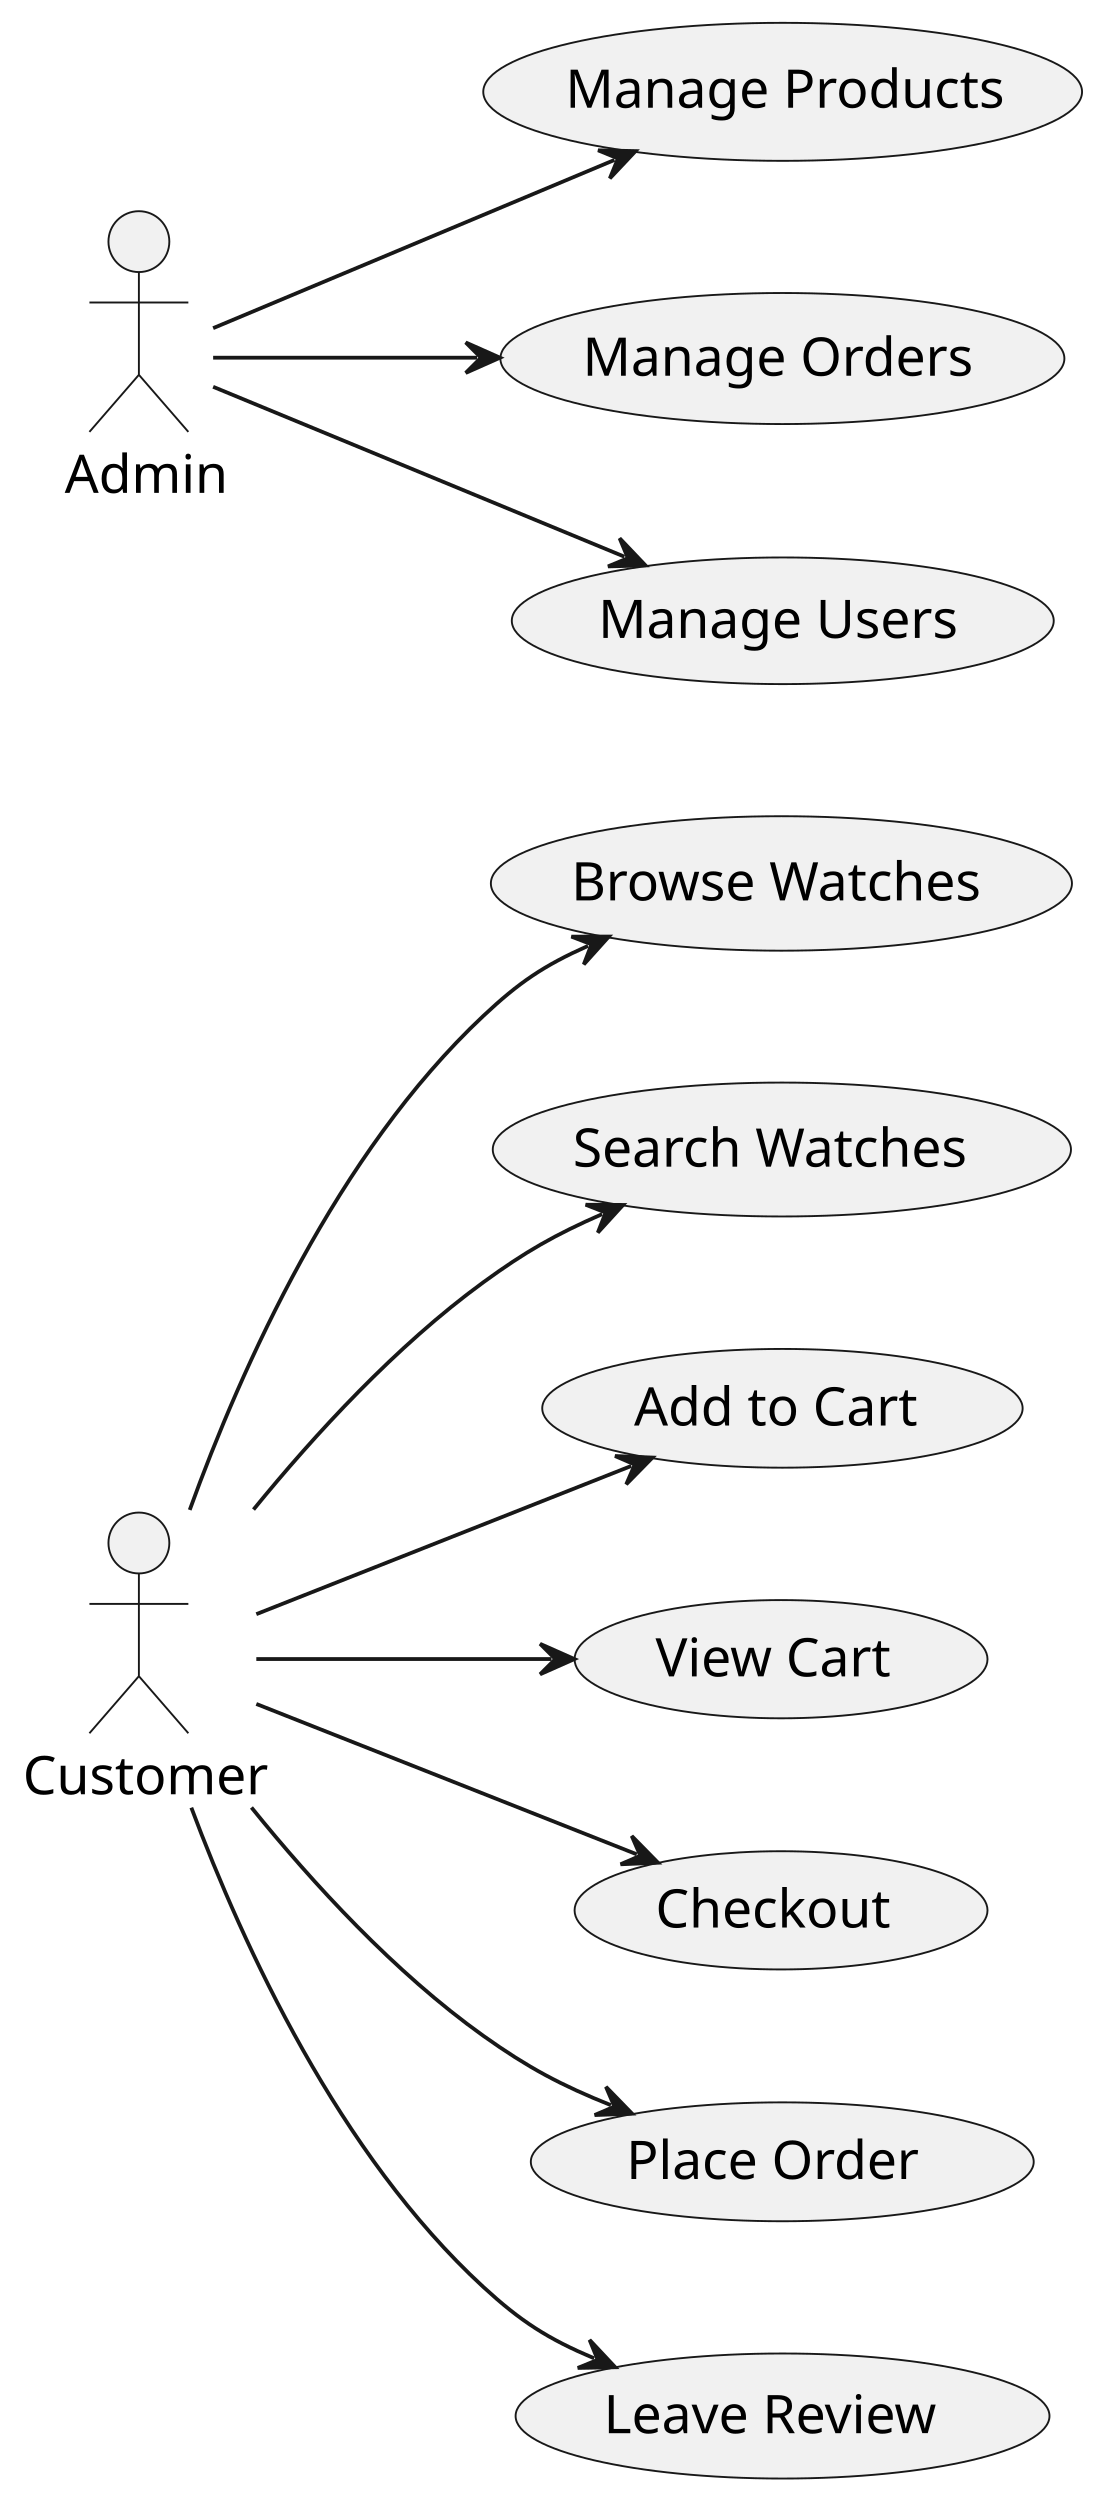
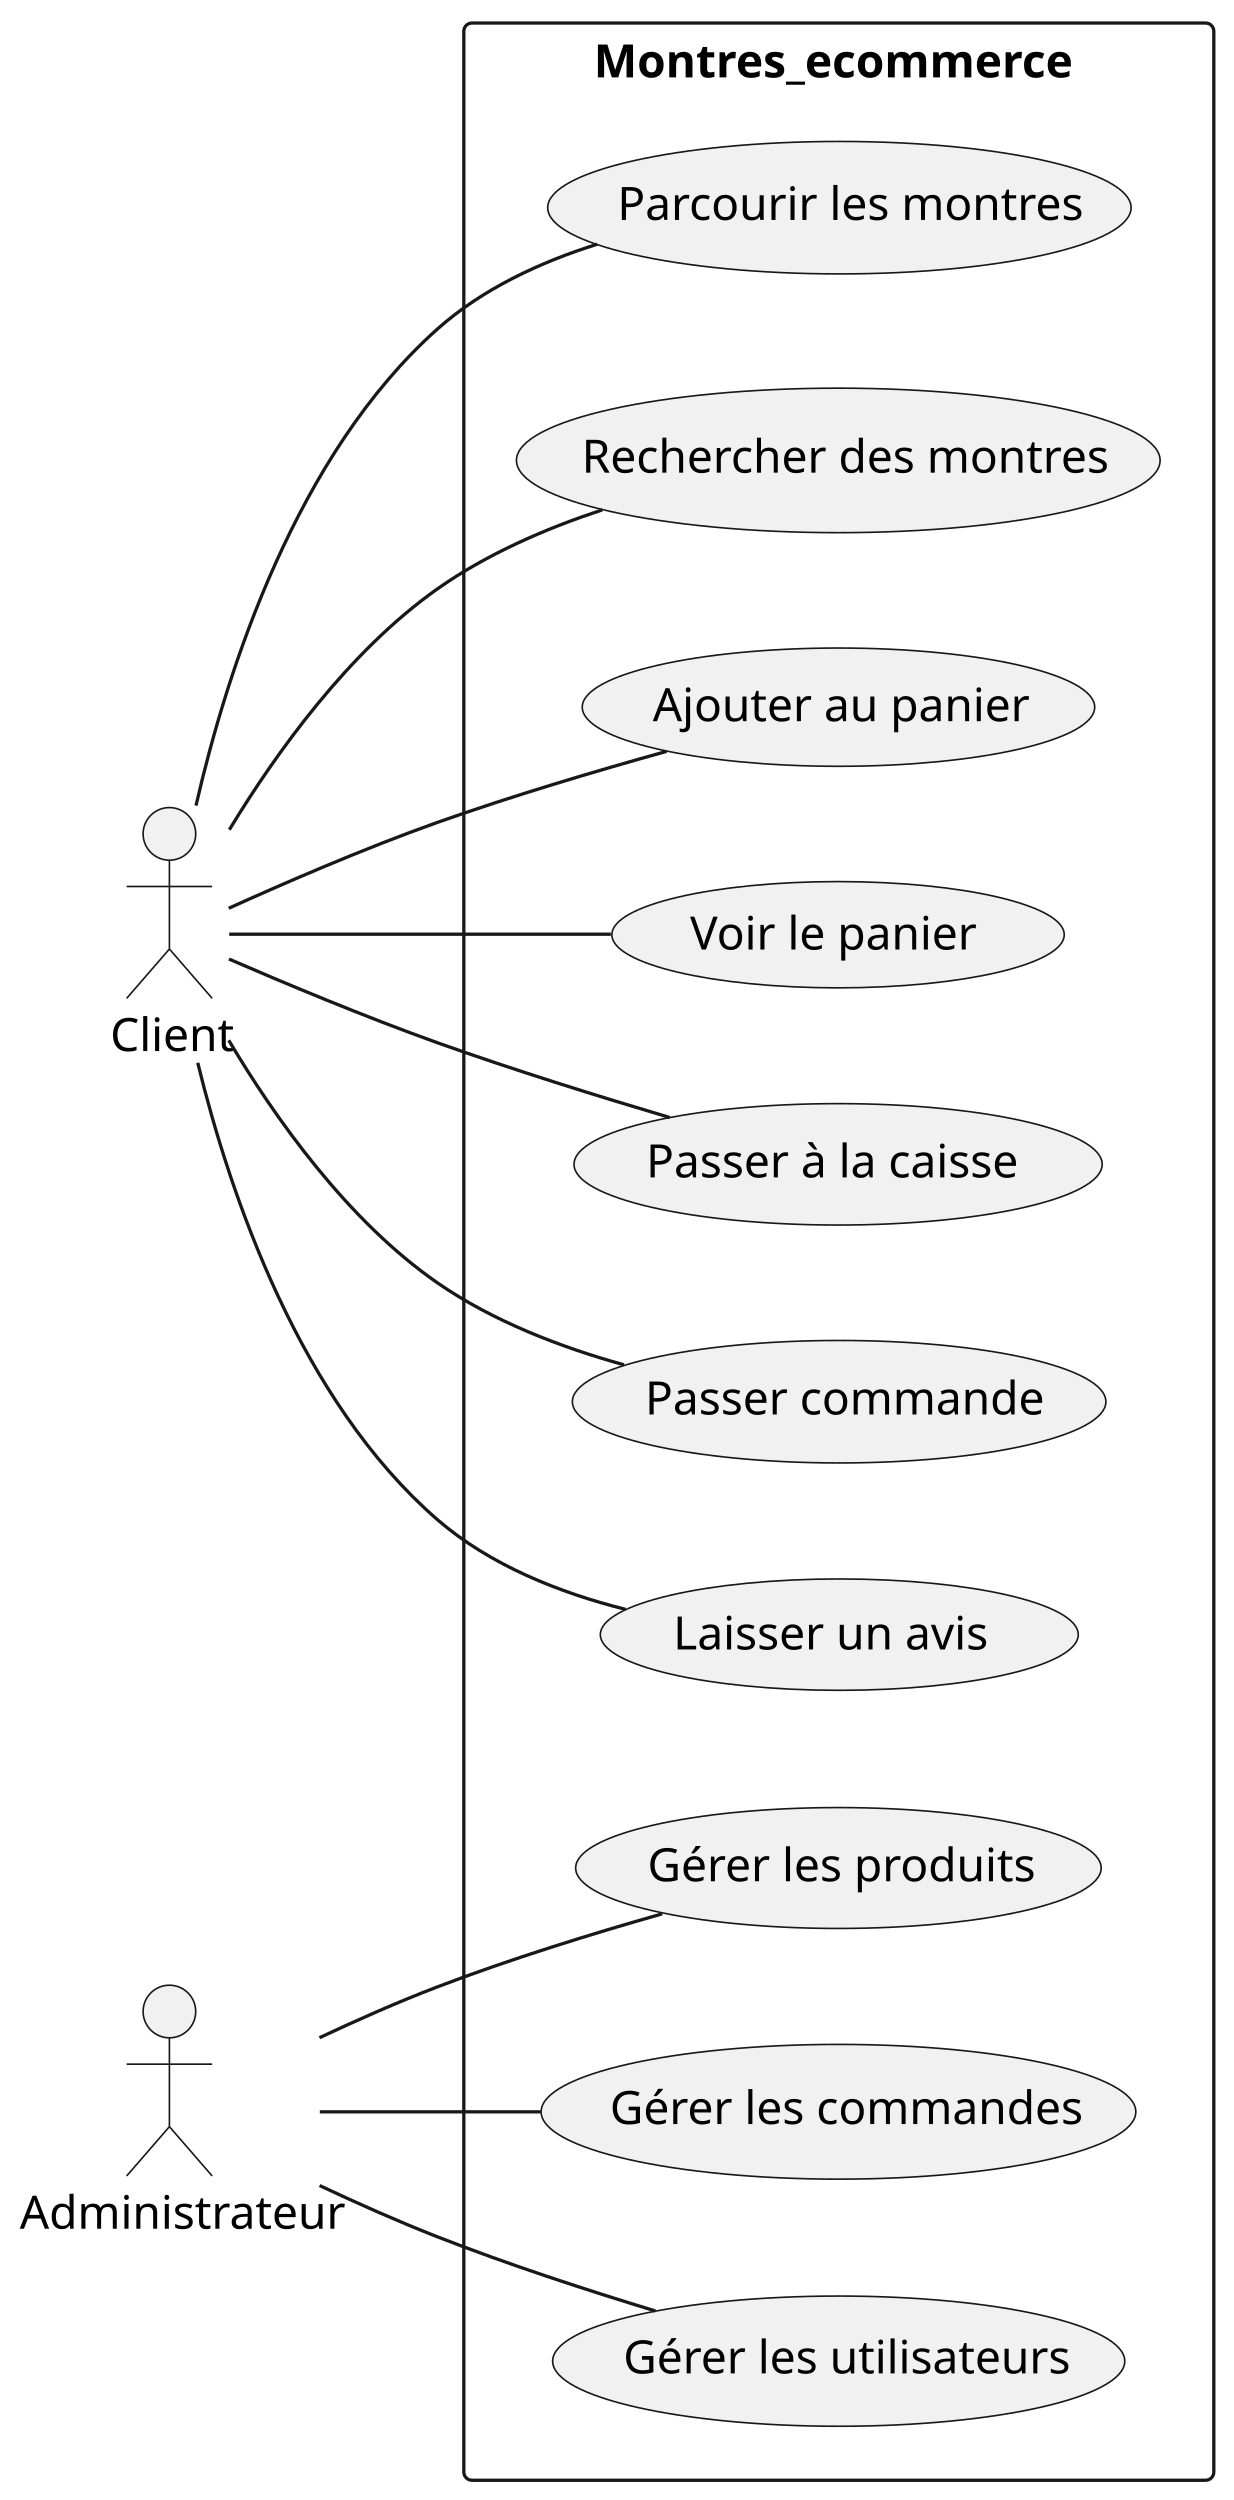
- <svg xmlns="http://www.w3.org/2000/svg" contentStyleType="text/css" height="657px" preserveAspectRatio="none" style="width:290px;height:657px;background:#FFFFFF;" version="1.1" viewBox="0 0 290 657" width="290px" zoomAndPan="magnify">
+ <svg xmlns="http://www.w3.org/2000/svg" contentStyleType="text/css" height="760px" preserveAspectRatio="none" style="width:375px;height:760px;background:#FFFFFF;" version="1.1" viewBox="0 0 375 760" width="375px" zoomAndPan="magnify">
  <defs />
  <g>
-     <g id="elem_Customer">
-       <ellipse cx="36.5" cy="405.5" fill="#F1F1F1" rx="8" ry="8" style="stroke:#181818;stroke-width:0.5;" />
-       <path d="M36.5,413.5 L36.5,440.5 M23.5,421.5 L49.5,421.5 M36.5,440.5 L23.5,455.5 M36.5,440.5 L49.5,455.5 " fill="none" style="stroke:#181818;stroke-width:0.5;" />
-       <text fill="#000000" font-family="sans-serif" font-size="14" lengthAdjust="spacing" textLength="61" x="6" y="471.533">Customer</text>
-     </g>
-     <g id="elem_Admin">
-       <ellipse cx="36.5" cy="63.5" fill="#F1F1F1" rx="8" ry="8" style="stroke:#181818;stroke-width:0.5;" />
-       <path d="M36.5,71.5 L36.5,98.5 M23.5,79.5 L49.5,79.5 M36.5,98.5 L23.5,113.5 M36.5,98.5 L49.5,113.5 " fill="none" style="stroke:#181818;stroke-width:0.5;" />
-       <text fill="#000000" font-family="sans-serif" font-size="14" lengthAdjust="spacing" textLength="39" x="17" y="129.533">Admin</text>
+     <g id="cluster_Montres_ecommerce">
+       <rect fill="none" height="747" rx="2.5" ry="2.5" style="stroke:#181818;stroke-width:1.0;" width="228" x="141" y="7" />
+       <text fill="#000000" font-family="sans-serif" font-size="14" font-weight="bold" lengthAdjust="spacing" textLength="149" x="180.5" y="23.533">Montres_ecommerce</text>
    </g>
    <g id="elem_UC_Browse">
-       <ellipse cx="205.355" cy="232.171" fill="#F1F1F1" rx="76.355" ry="17.671" style="stroke:#181818;stroke-width:0.5;" />
-       <text fill="#000000" font-family="sans-serif" font-size="14" lengthAdjust="spacing" textLength="105" x="150.123" y="236.625">Browse Watches</text>
+       <ellipse cx="255.176" cy="63.135" fill="#F1F1F1" rx="88.676" ry="20.135" style="stroke:#181818;stroke-width:0.5;" />
+       <text fill="#000000" font-family="sans-serif" font-size="14" lengthAdjust="spacing" textLength="135" x="187.676" y="66.864">Parcourir les montres</text>
    </g>
    <g id="elem_UC_Search">
-       <ellipse cx="205.476" cy="302.095" fill="#F1F1F1" rx="75.976" ry="17.595" style="stroke:#181818;stroke-width:0.5;" />
-       <text fill="#000000" font-family="sans-serif" font-size="14" lengthAdjust="spacing" textLength="104" x="150.547" y="306.596">Search Watches</text>
+       <ellipse cx="254.837" cy="139.967" fill="#F1F1F1" rx="97.837" ry="21.967" style="stroke:#181818;stroke-width:0.5;" />
+       <text fill="#000000" font-family="sans-serif" font-size="14" lengthAdjust="spacing" textLength="156" x="176.837" y="143.696">Rechercher des montres</text>
    </g>
    <g id="elem_UC_AddCart">
-       <ellipse cx="205.624" cy="370.104" fill="#F1F1F1" rx="63.124" ry="15.604" style="stroke:#181818;stroke-width:0.5;" />
-       <text fill="#000000" font-family="sans-serif" font-size="14" lengthAdjust="spacing" textLength="72" x="166.624" y="374.621">Add to Cart</text>
+       <ellipse cx="254.896" cy="214.979" fill="#F1F1F1" rx="77.896" ry="17.979" style="stroke:#181818;stroke-width:0.5;" />
+       <text fill="#000000" font-family="sans-serif" font-size="14" lengthAdjust="spacing" textLength="109" x="198.435" y="219.247">Ajouter au panier</text>
    </g>
    <g id="elem_UC_ViewCart">
-       <ellipse cx="205.258" cy="436.036" fill="#F1F1F1" rx="54.258" ry="15.536" style="stroke:#181818;stroke-width:0.5;" />
-       <text fill="#000000" font-family="sans-serif" font-size="14" lengthAdjust="spacing" textLength="60" x="172.258" y="440.553">View Cart</text>
+       <ellipse cx="254.769" cy="284.154" fill="#F1F1F1" rx="68.769" ry="16.154" style="stroke:#181818;stroke-width:0.5;" />
+       <text fill="#000000" font-family="sans-serif" font-size="14" lengthAdjust="spacing" textLength="84" x="209.769" y="288.67">Voir le panier</text>
    </g>
    <g id="elem_UC_Checkout">
-       <ellipse cx="205.258" cy="502.036" fill="#F1F1F1" rx="54.258" ry="15.536" style="stroke:#181818;stroke-width:0.5;" />
-       <text fill="#000000" font-family="sans-serif" font-size="14" lengthAdjust="spacing" textLength="60" x="172.258" y="506.553">Checkout</text>
+       <ellipse cx="254.783" cy="353.957" fill="#F1F1F1" rx="80.283" ry="18.456" style="stroke:#181818;stroke-width:0.5;" />
+       <text fill="#000000" font-family="sans-serif" font-size="14" lengthAdjust="spacing" textLength="115" x="196.419" y="357.934">Passer à la caisse</text>
    </g>
    <g id="elem_UC_Order">
-       <ellipse cx="205.58" cy="568.123" fill="#F1F1F1" rx="66.08" ry="15.623" style="stroke:#181818;stroke-width:0.5;" />
-       <text fill="#000000" font-family="sans-serif" font-size="14" lengthAdjust="spacing" textLength="76" x="164.58" y="572.639">Place Order</text>
+       <ellipse cx="255.097" cy="426.119" fill="#F1F1F1" rx="81.097" ry="18.619" style="stroke:#181818;stroke-width:0.5;" />
+       <text fill="#000000" font-family="sans-serif" font-size="14" lengthAdjust="spacing" textLength="117" x="196.084" y="429.998">Passer commande</text>
    </g>
    <g id="elem_UC_Review">
-       <ellipse cx="205.653" cy="634.931" fill="#F1F1F1" rx="70.153" ry="16.431" style="stroke:#181818;stroke-width:0.5;" />
-       <text fill="#000000" font-family="sans-serif" font-size="14" lengthAdjust="spacing" textLength="88" x="158.653" y="639.447">Leave Review</text>
+       <ellipse cx="255.148" cy="496.93" fill="#F1F1F1" rx="72.648" ry="16.93" style="stroke:#181818;stroke-width:0.5;" />
+       <text fill="#000000" font-family="sans-serif" font-size="14" lengthAdjust="spacing" textLength="95" x="204.648" y="501.446">Laisser un avis</text>
    </g>
    <g id="elem_UC_ManageProducts">
-       <ellipse cx="205.682" cy="24.136" fill="#F1F1F1" rx="78.682" ry="18.136" style="stroke:#181818;stroke-width:0.5;" />
-       <text fill="#000000" font-family="sans-serif" font-size="14" lengthAdjust="spacing" textLength="111" x="148.595" y="28.308">Manage Products</text>
+       <ellipse cx="254.879" cy="567.876" fill="#F1F1F1" rx="79.879" ry="18.376" style="stroke:#181818;stroke-width:0.5;" />
+       <text fill="#000000" font-family="sans-serif" font-size="14" lengthAdjust="spacing" textLength="114" x="196.837" y="571.902">Gérer les produits</text>
    </g>
    <g id="elem_UC_ManageOrders">
-       <ellipse cx="205.611" cy="94.222" fill="#F1F1F1" rx="74.111" ry="17.222" style="stroke:#181818;stroke-width:0.5;" />
-       <text fill="#000000" font-family="sans-serif" font-size="14" lengthAdjust="spacing" textLength="99" x="153.111" y="98.739">Manage Orders</text>
+       <ellipse cx="254.897" cy="641.98" fill="#F1F1F1" rx="90.397" ry="20.48" style="stroke:#181818;stroke-width:0.5;" />
+       <text fill="#000000" font-family="sans-serif" font-size="14" lengthAdjust="spacing" textLength="139" x="185.397" y="645.708">Gérer les commandes</text>
    </g>
    <g id="elem_UC_ManageUsers">
-       <ellipse cx="205.711" cy="163.142" fill="#F1F1F1" rx="71.211" ry="16.642" style="stroke:#181818;stroke-width:0.5;" />
-       <text fill="#000000" font-family="sans-serif" font-size="14" lengthAdjust="spacing" textLength="91" x="157.211" y="167.659">Manage Users</text>
+       <ellipse cx="254.966" cy="717.793" fill="#F1F1F1" rx="86.966" ry="19.793" style="stroke:#181818;stroke-width:0.5;" />
+       <text fill="#000000" font-family="sans-serif" font-size="14" lengthAdjust="spacing" textLength="131" x="189.466" y="721.522">Gérer les utilisateurs</text>
    </g>
-     <g id="link_Customer_UC_Browse">
-       <path d="M49.86,396.81 C63.47,359.22 88.64,303.02 127,267 C136.36,258.21 142.831,253.795 154.531,248.575 " fill="none" id="Customer-to-UC_Browse" style="stroke:#181818;stroke-width:1.0;" />
-       <polygon fill="#181818" points="160.01,246.13,150.161,246.144,155.444,248.167,153.421,253.45,160.01,246.13" style="stroke:#181818;stroke-width:1.0;" />
+     <g id="elem_Client">
+       <ellipse cx="51.5" cy="253.5" fill="#F1F1F1" rx="8" ry="8" style="stroke:#181818;stroke-width:0.5;" />
+       <path d="M51.5,261.5 L51.5,288.5 M38.5,269.5 L64.5,269.5 M51.5,288.5 L38.5,303.5 M51.5,288.5 L64.5,303.5 " fill="none" style="stroke:#181818;stroke-width:0.5;" />
+       <text fill="#000000" font-family="sans-serif" font-size="14" lengthAdjust="spacing" textLength="36" x="33.5" y="319.533">Client</text>
    </g>
-     <g id="link_Customer_UC_Search">
-       <path d="M66.62,396.71 C82.76,376.92 104.16,353.65 127,337 C138.09,328.91 145.863,324.485 158.253,319.065 " fill="none" id="Customer-to-UC_Search" style="stroke:#181818;stroke-width:1.0;" />
-       <polygon fill="#181818" points="163.75,316.66,153.901,316.602,159.169,318.664,157.108,323.932,163.75,316.66" style="stroke:#181818;stroke-width:1.0;" />
+     <g id="elem_Administrateur">
+       <ellipse cx="51.5" cy="611.5" fill="#F1F1F1" rx="8" ry="8" style="stroke:#181818;stroke-width:0.5;" />
+       <path d="M51.5,619.5 L51.5,646.5 M38.5,627.5 L64.5,627.5 M51.5,646.5 L38.5,661.5 M51.5,646.5 L64.5,661.5 " fill="none" style="stroke:#181818;stroke-width:0.5;" />
+       <text fill="#000000" font-family="sans-serif" font-size="14" lengthAdjust="spacing" textLength="91" x="6" y="677.533">Administrateur</text>
    </g>
-     <g id="link_Customer_UC_AddCart">
-       <path d="M67.36,424.2 C96.63,412.63 135.57,397.246 165.89,385.256 " fill="none" id="Customer-to-UC_AddCart" style="stroke:#181818;stroke-width:1.0;" />
-       <polygon fill="#181818" points="171.47,383.05,161.63,382.64,166.82,384.889,164.572,390.079,171.47,383.05" style="stroke:#181818;stroke-width:1.0;" />
+     <g id="link_Client_UC_Browse">
+       <path d="M59.58,244.9 C69.14,203.24 90.17,138.15 133,100 C146.62,87.87 164.12,79.72 181.56,74.24 " fill="none" id="Client-UC_Browse" style="stroke:#181818;stroke-width:1.0;" />
    </g>
-     <g id="link_Customer_UC_ViewCart">
-       <path d="M67.36,436 C90.53,436 117.26,436 144.94,436 " fill="none" id="Customer-to-UC_ViewCart" style="stroke:#181818;stroke-width:1.0;" />
-       <polygon fill="#181818" points="150.94,436,141.94,432,145.94,436,141.94,440,150.94,436" style="stroke:#181818;stroke-width:1.0;" />
+     <g id="link_Client_UC_Search">
+       <path d="M69.72,252.24 C83.88,228.9 105.97,198.06 133,179 C147.88,168.51 165.74,160.72 183.1,155 " fill="none" id="Client-UC_Search" style="stroke:#181818;stroke-width:1.0;" />
    </g>
-     <g id="link_Customer_UC_Checkout">
-       <path d="M67.36,447.8 C97.1,459.55 137,475.325 167.34,487.315 " fill="none" id="Customer-to-UC_Checkout" style="stroke:#181818;stroke-width:1.0;" />
-       <polygon fill="#181818" points="172.92,489.52,166.02,482.492,168.27,487.682,163.08,489.932,172.92,489.52" style="stroke:#181818;stroke-width:1.0;" />
+     <g id="link_Client_UC_AddCart">
+       <path d="M69.54,276.11 C85.68,268.8 110.69,257.91 133,250 C155.57,242 180.97,234.44 202.65,228.41 " fill="none" id="Client-UC_AddCart" style="stroke:#181818;stroke-width:1.0;" />
    </g>
-     <g id="link_Customer_UC_Order">
-       <path d="M66.08,475.01 C82.22,494.96 103.79,518.46 127,535 C138.79,543.4 147.48,548.01 160.54,553.24 " fill="none" id="Customer-to-UC_Order" style="stroke:#181818;stroke-width:1.0;" />
-       <polygon fill="#181818" points="166.11,555.47,159.242,548.411,161.468,553.611,156.268,555.837,166.11,555.47" style="stroke:#181818;stroke-width:1.0;" />
+     <g id="link_Client_UC_ViewCart">
+       <path d="M69.68,284 C95.19,284 144.49,284 185.69,284 " fill="none" id="Client-UC_ViewCart" style="stroke:#181818;stroke-width:1.0;" />
    </g>
-     <g id="link_Customer_UC_Review">
-       <path d="M50.28,475.05 C64.05,511.81 89.22,566.25 127,601 C136.84,610.05 143.952,614.627 156.152,619.777 " fill="none" id="Customer-to-UC_Review" style="stroke:#181818;stroke-width:1.0;" />
-       <polygon fill="#181818" points="161.68,622.11,154.944,614.925,157.074,620.165,151.833,622.295,161.68,622.11" style="stroke:#181818;stroke-width:1.0;" />
+     <g id="link_Client_UC_Checkout">
+       <path d="M69.6,291.55 C85.77,298.56 110.81,309.08 133,317 C155.96,325.2 181.76,333.24 203.62,339.73 " fill="none" id="Client-UC_Checkout" style="stroke:#181818;stroke-width:1.0;" />
    </g>
-     <g id="link_Admin_UC_ManageProducts">
-       <path d="M56.01,86.24 C82.68,75.06 126.947,56.51 161.487,42.03 " fill="none" id="Admin-to-UC_ManageProducts" style="stroke:#181818;stroke-width:1.0;" />
-       <polygon fill="#181818" points="167.02,39.71,157.173,39.501,162.409,41.643,160.266,46.879,167.02,39.71" style="stroke:#181818;stroke-width:1.0;" />
+     <g id="link_Client_UC_Order">
+       <path d="M69.53,316.24 C83.59,339.9 105.64,371.07 133,390 C149.76,401.6 170.31,409.52 189.69,414.91 " fill="none" id="Client-UC_Order" style="stroke:#181818;stroke-width:1.0;" />
    </g>
-     <g id="link_Admin_UC_ManageOrders">
-       <path d="M56.01,94 C74.35,94 97.65,94 125.39,94 " fill="none" id="Admin-to-UC_ManageOrders" style="stroke:#181818;stroke-width:1.0;" />
-       <polygon fill="#181818" points="131.39,94,122.39,90,126.39,94,122.39,98,131.39,94" style="stroke:#181818;stroke-width:1.0;" />
+     <g id="link_Client_UC_Review">
+       <path d="M60.11,323.08 C70,363.54 91.21,425.8 133,462 C148.95,475.82 170.07,484.19 190.19,489.26 " fill="none" id="Client-UC_Review" style="stroke:#181818;stroke-width:1.0;" />
    </g>
-     <g id="link_Admin_UC_ManageUsers">
-       <path d="M56.01,101.65 C83.36,112.95 129.495,132.009 164.085,146.299 " fill="none" id="Admin-to-UC_ManageUsers" style="stroke:#181818;stroke-width:1.0;" />
-       <polygon fill="#181818" points="169.63,148.59,162.839,141.457,165.009,146.681,159.785,148.851,169.63,148.59" style="stroke:#181818;stroke-width:1.0;" />
+     <g id="link_Administrateur_UC_ManageProducts">
+       <path d="M97.11,619.47 C108.65,614.05 121.16,608.52 133,604 C155.01,595.59 179.87,587.89 201.31,581.8 " fill="none" id="Administrateur-UC_ManageProducts" style="stroke:#181818;stroke-width:1.0;" />
+     </g>
+     <g id="link_Administrateur_UC_ManageOrders">
+       <path d="M97.22,642 C117.05,642 141.12,642 164.39,642 " fill="none" id="Administrateur-UC_ManageOrders" style="stroke:#181818;stroke-width:1.0;" />
+     </g>
+     <g id="link_Administrateur_UC_ManageUsers">
+       <path d="M97.16,664.41 C108.7,669.83 121.2,675.39 133,680 C154.33,688.34 178.3,696.17 199.24,702.54 " fill="none" id="Administrateur-UC_ManageUsers" style="stroke:#181818;stroke-width:1.0;" />
    </g>
  </g>
</svg>
